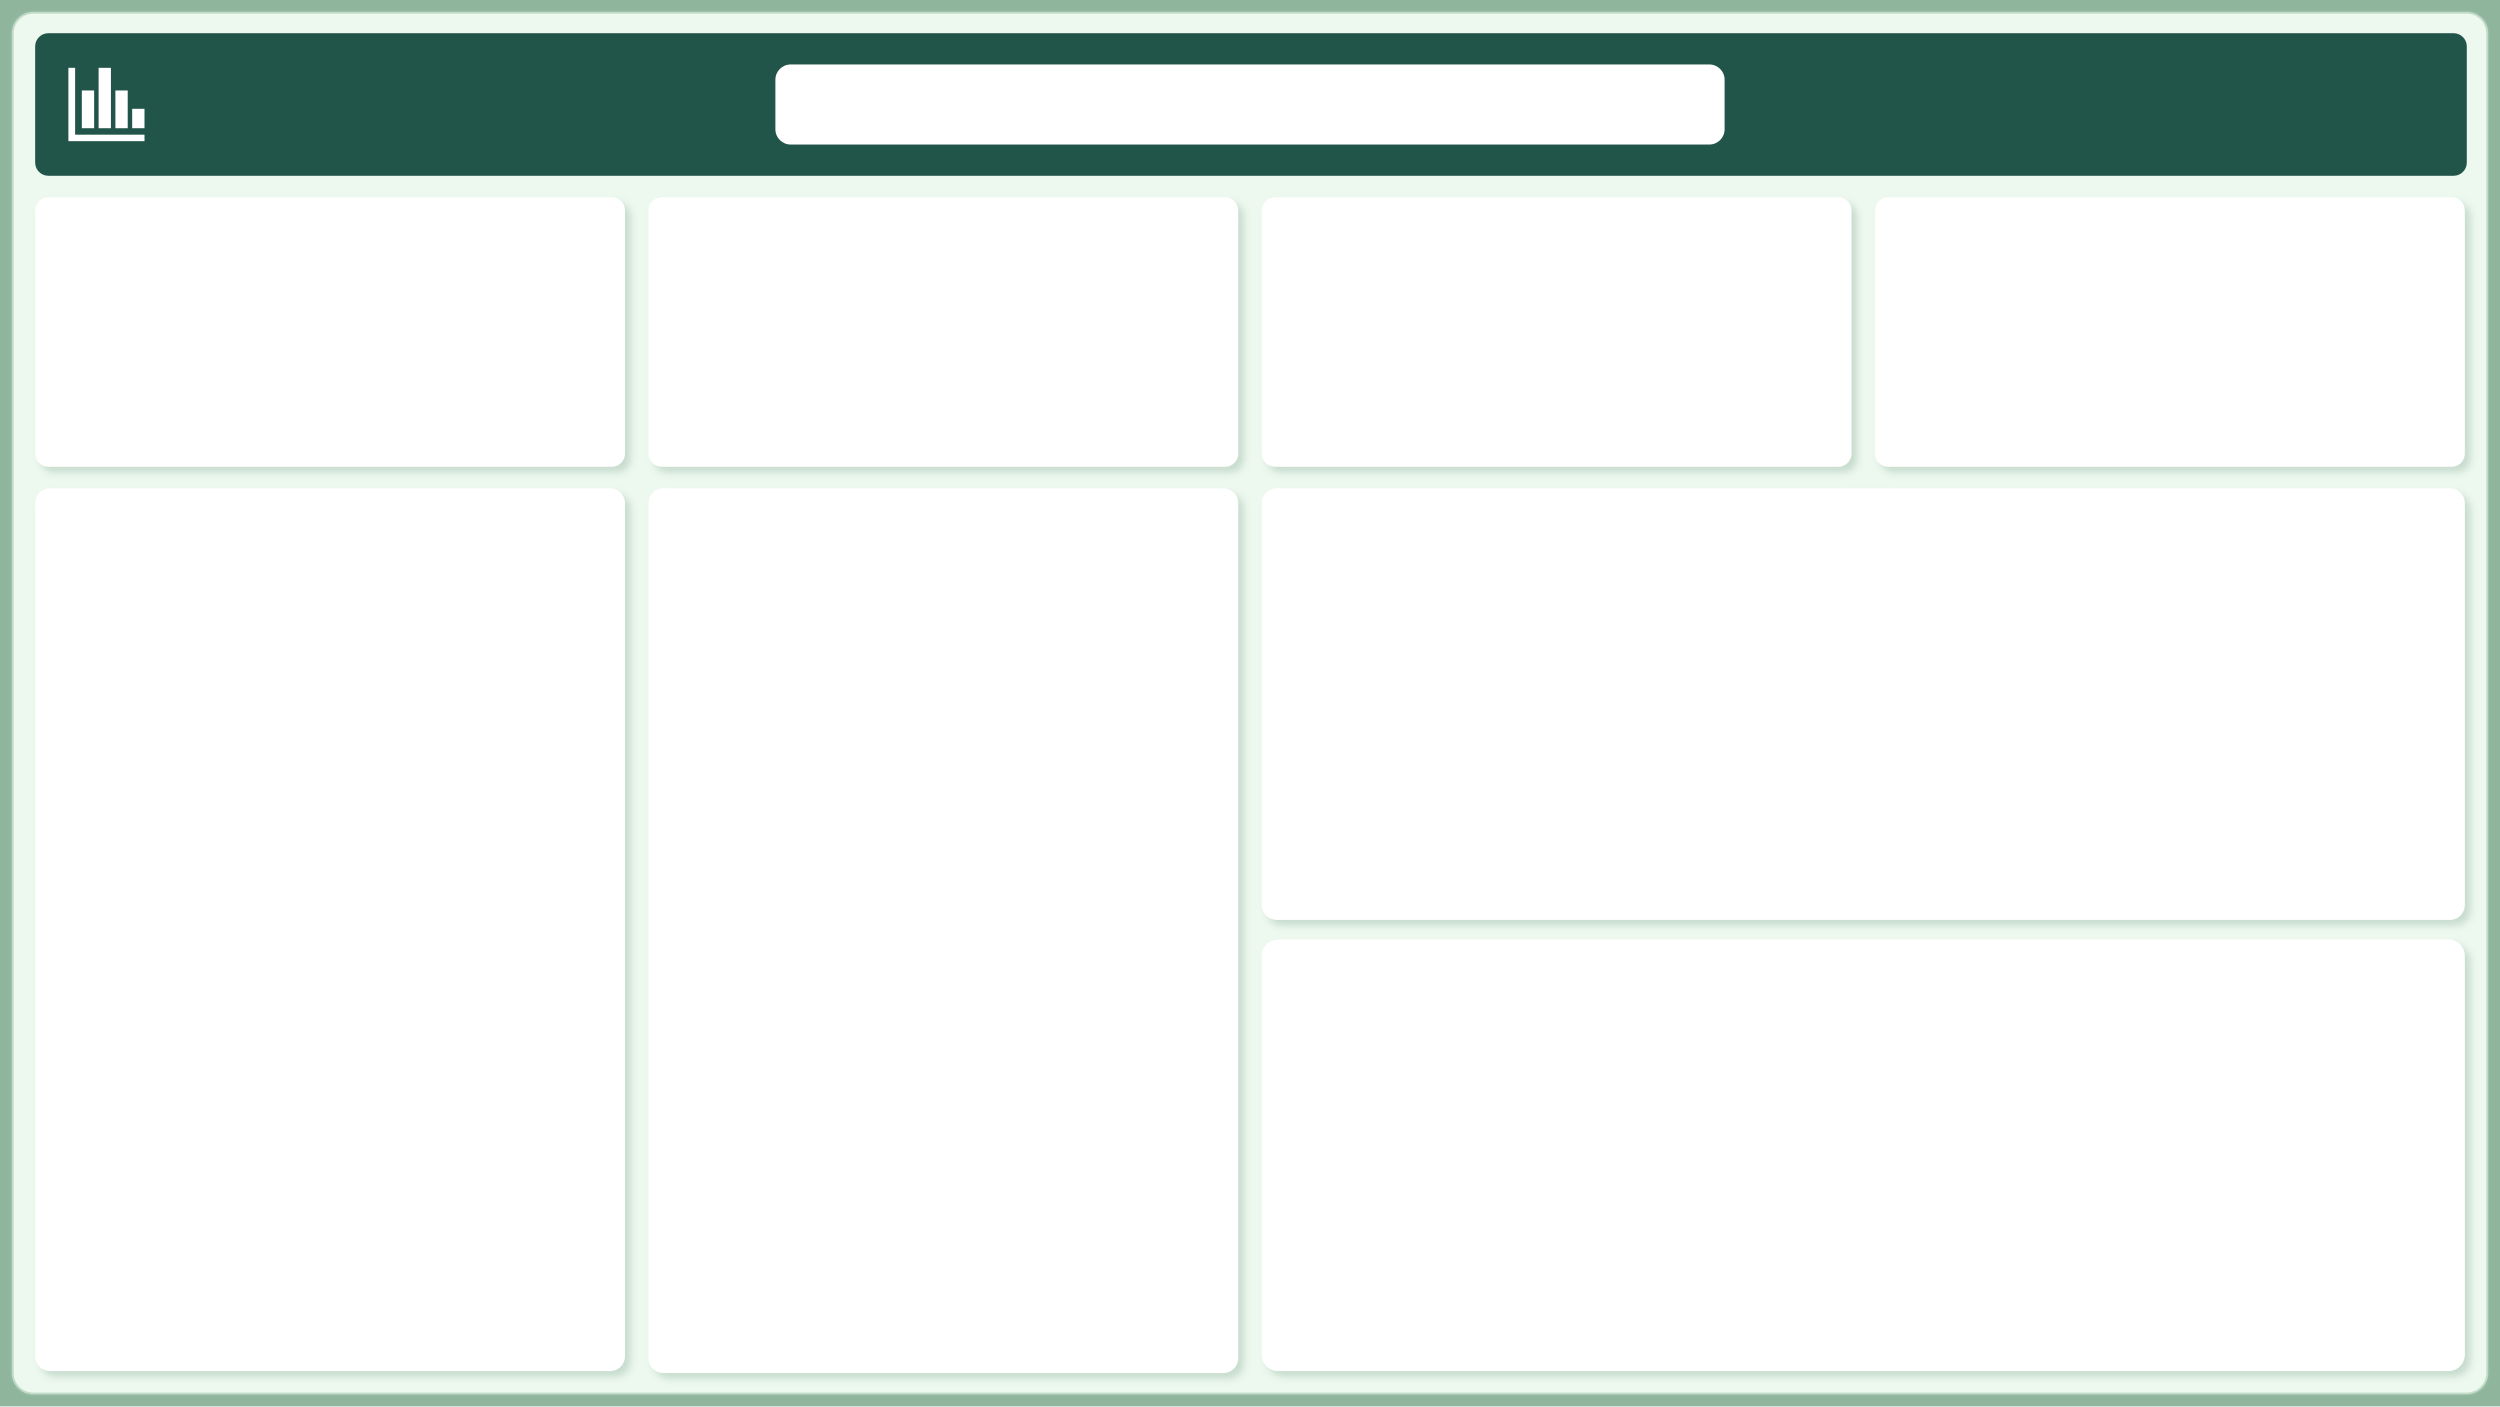
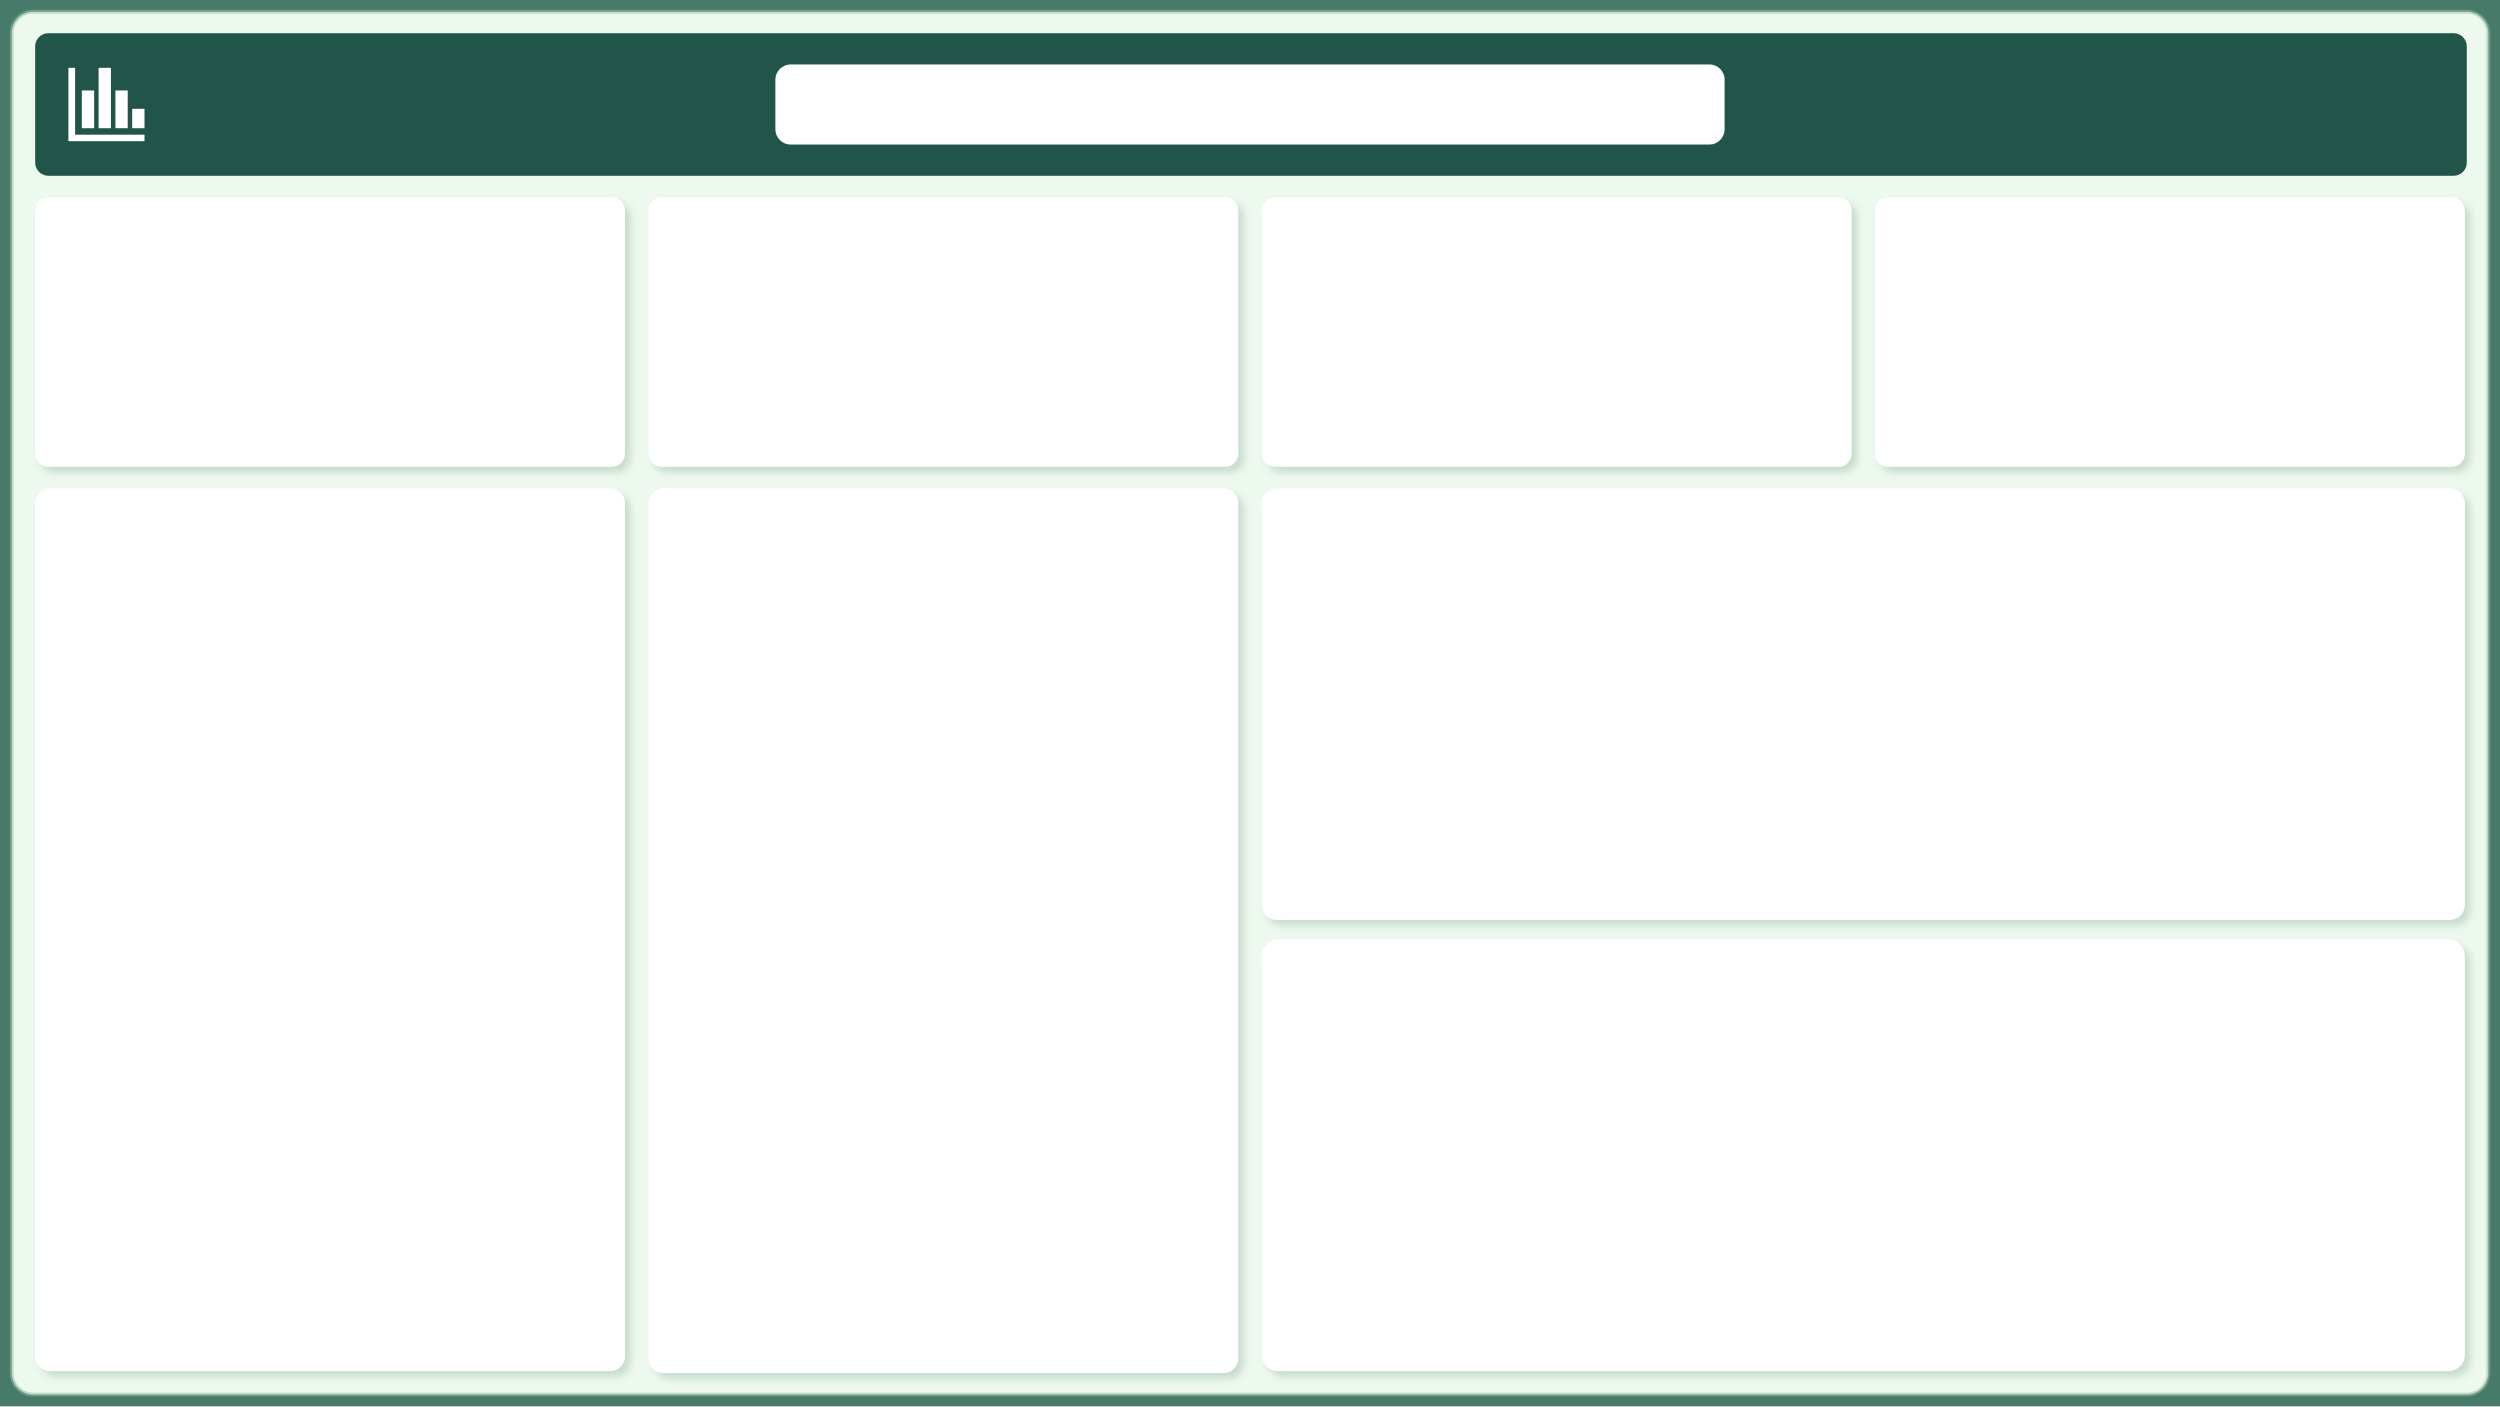
<svg xmlns="http://www.w3.org/2000/svg" width="1280" height="720" overflow="hidden">
  <defs>
    <filter id="fx0" x="-10%" y="-10%" width="120%" height="120%" filterUnits="userSpaceOnUse" primitiveUnits="userSpaceOnUse">
      <feComponentTransfer color-interpolation-filters="sRGB">
        <feFuncR type="discrete" tableValues="0.561 0.561" />
        <feFuncG type="discrete" tableValues="0.71 0.71" />
        <feFuncB type="discrete" tableValues="0.616 0.616" />
        <feFuncA type="linear" slope="0.4" intercept="0" />
      </feComponentTransfer>
      <feGaussianBlur stdDeviation="1.778 1.778" />
    </filter>
    <filter id="fx1" x="-10%" y="-10%" width="120%" height="120%" filterUnits="userSpaceOnUse" primitiveUnits="userSpaceOnUse">
      <feComponentTransfer color-interpolation-filters="sRGB">
        <feFuncR type="discrete" tableValues="0.561 0.561" />
        <feFuncG type="discrete" tableValues="0.71 0.71" />
        <feFuncB type="discrete" tableValues="0.616 0.616" />
        <feFuncA type="linear" slope="0.4" intercept="0" />
      </feComponentTransfer>
      <feGaussianBlur stdDeviation="1.778 1.778" />
    </filter>
    <filter id="fx2" x="-10%" y="-10%" width="120%" height="120%" filterUnits="userSpaceOnUse" primitiveUnits="userSpaceOnUse">
      <feComponentTransfer color-interpolation-filters="sRGB">
        <feFuncR type="discrete" tableValues="0.561 0.561" />
        <feFuncG type="discrete" tableValues="0.71 0.71" />
        <feFuncB type="discrete" tableValues="0.616 0.616" />
        <feFuncA type="linear" slope="0.4" intercept="0" />
      </feComponentTransfer>
      <feGaussianBlur stdDeviation="1.778 1.778" />
    </filter>
    <filter id="fx3" x="-10%" y="-10%" width="120%" height="120%" filterUnits="userSpaceOnUse" primitiveUnits="userSpaceOnUse">
      <feComponentTransfer color-interpolation-filters="sRGB">
        <feFuncR type="discrete" tableValues="0.561 0.561" />
        <feFuncG type="discrete" tableValues="0.71 0.71" />
        <feFuncB type="discrete" tableValues="0.616 0.616" />
        <feFuncA type="linear" slope="0.4" intercept="0" />
      </feComponentTransfer>
      <feGaussianBlur stdDeviation="1.778 1.778" />
    </filter>
    <filter id="fx4" x="-10%" y="-10%" width="120%" height="120%" filterUnits="userSpaceOnUse" primitiveUnits="userSpaceOnUse">
      <feComponentTransfer color-interpolation-filters="sRGB">
        <feFuncR type="discrete" tableValues="0.561 0.561" />
        <feFuncG type="discrete" tableValues="0.71 0.71" />
        <feFuncB type="discrete" tableValues="0.616 0.616" />
        <feFuncA type="linear" slope="0.4" intercept="0" />
      </feComponentTransfer>
      <feGaussianBlur stdDeviation="1.778 1.778" />
    </filter>
    <filter id="fx5" x="-10%" y="-10%" width="120%" height="120%" filterUnits="userSpaceOnUse" primitiveUnits="userSpaceOnUse">
      <feComponentTransfer color-interpolation-filters="sRGB">
        <feFuncR type="discrete" tableValues="0.561 0.561" />
        <feFuncG type="discrete" tableValues="0.71 0.71" />
        <feFuncB type="discrete" tableValues="0.616 0.616" />
        <feFuncA type="linear" slope="0.4" intercept="0" />
      </feComponentTransfer>
      <feGaussianBlur stdDeviation="1.778 1.778" />
    </filter>
    <filter id="fx6" x="-10%" y="-10%" width="120%" height="120%" filterUnits="userSpaceOnUse" primitiveUnits="userSpaceOnUse">
      <feComponentTransfer color-interpolation-filters="sRGB">
        <feFuncR type="discrete" tableValues="0.561 0.561" />
        <feFuncG type="discrete" tableValues="0.71 0.71" />
        <feFuncB type="discrete" tableValues="0.616 0.616" />
        <feFuncA type="linear" slope="0.4" intercept="0" />
      </feComponentTransfer>
      <feGaussianBlur stdDeviation="1.778 1.778" />
    </filter>
    <filter id="fx7" x="-10%" y="-10%" width="120%" height="120%" filterUnits="userSpaceOnUse" primitiveUnits="userSpaceOnUse">
      <feComponentTransfer color-interpolation-filters="sRGB">
        <feFuncR type="discrete" tableValues="0.561 0.561" />
        <feFuncG type="discrete" tableValues="0.71 0.71" />
        <feFuncB type="discrete" tableValues="0.616 0.616" />
        <feFuncA type="linear" slope="0.4" intercept="0" />
      </feComponentTransfer>
      <feGaussianBlur stdDeviation="1.778 1.778" />
    </filter>
  </defs>
  <g>
-     <rect x="0" y="0" width="1280" height="720" fill="#8FB59D" />
+     <rect x="0" y="0" width="1280" height="720" fill="#477A69" />
    <path d="M6 16.995C6 10.923 10.923 6 16.995 6L1263 6C1269.08 6 1274 10.923 1274 16.995L1274 703.005C1274 709.077 1269.08 714 1263 714L16.995 714C10.923 714 6 709.077 6 703.005Z" stroke="#95BDA3" stroke-width="2" stroke-miterlimit="8" stroke-opacity="0.502" fill="#EDF8EE" fill-rule="evenodd" />
    <path d="M18 23.76C18 20.027 21.027 17 24.76 17L1256.24 17C1259.97 17 1263 20.027 1263 23.76L1263 83.24C1263 86.973 1259.97 90 1256.24 90L24.76 90C21.027 90 18 86.973 18 83.24Z" fill="#22554A" fill-rule="evenodd" />
    <g filter="url(#fx0)" transform="translate(14 97)">
      <g>
        <path d="M6.828 13.593C6.828 9.857 9.857 6.828 13.593 6.828L302.064 6.828C305.8 6.828 308.828 9.857 308.828 13.593L308.828 138.064C308.828 141.8 305.8 144.828 302.064 144.828L13.593 144.828C9.857 144.828 6.828 141.8 6.828 138.064Z" fill="#FFFFFF" fill-rule="evenodd" />
      </g>
    </g>
    <path d="M18 107.765C18 104.029 21.029 101 24.765 101L313.235 101C316.971 101 320 104.029 320 107.765L320 232.235C320 235.971 316.971 239 313.235 239L24.765 239C21.029 239 18 235.971 18 232.235Z" fill="#FFFFFF" fill-rule="evenodd" />
    <g filter="url(#fx1)" transform="translate(956 97)">
      <g>
        <path d="M6.828 13.593C6.828 9.857 9.857 6.828 13.593 6.828L302.064 6.828C305.8 6.828 308.828 9.857 308.828 13.593L308.828 138.064C308.828 141.8 305.8 144.828 302.064 144.828L13.593 144.828C9.857 144.828 6.828 141.8 6.828 138.064Z" fill="#FFFFFF" fill-rule="evenodd" />
      </g>
    </g>
    <path d="M960 107.765C960 104.029 963.029 101 966.765 101L1255.24 101C1258.97 101 1262 104.029 1262 107.765L1262 232.235C1262 235.971 1258.97 239 1255.24 239L966.765 239C963.029 239 960 235.971 960 232.235Z" fill="#FFFFFF" fill-rule="evenodd" />
    <g filter="url(#fx2)" transform="translate(328 97)">
      <g>
        <path d="M6.828 13.593C6.828 9.857 9.857 6.828 13.593 6.828L302.064 6.828C305.8 6.828 308.828 9.857 308.828 13.593L308.828 138.064C308.828 141.8 305.8 144.828 302.064 144.828L13.593 144.828C9.857 144.828 6.828 141.8 6.828 138.064Z" fill="#FFFFFF" fill-rule="evenodd" />
      </g>
    </g>
    <path d="M332 107.765C332 104.029 335.029 101 338.765 101L627.235 101C630.971 101 634 104.029 634 107.765L634 232.235C634 235.971 630.971 239 627.235 239L338.765 239C335.029 239 332 235.971 332 232.235Z" fill="#FFFFFF" fill-rule="evenodd" />
    <g filter="url(#fx3)" transform="translate(642 97)">
      <g>
        <path d="M6.828 13.593C6.828 9.857 9.857 6.828 13.593 6.828L302.064 6.828C305.8 6.828 308.828 9.857 308.828 13.593L308.828 138.064C308.828 141.8 305.8 144.828 302.064 144.828L13.593 144.828C9.857 144.828 6.828 141.8 6.828 138.064Z" fill="#FFFFFF" fill-rule="evenodd" />
      </g>
    </g>
    <path d="M646 107.765C646 104.029 649.029 101 652.765 101L941.235 101C944.971 101 948 104.029 948 107.765L948 232.235C948 235.971 944.971 239 941.235 239L652.765 239C649.029 239 646 235.971 646 232.235Z" fill="#FFFFFF" fill-rule="evenodd" />
    <g filter="url(#fx4)" transform="translate(14 246)">
      <g>
        <path d="M6.828 14.442C6.828 10.237 10.237 6.828 14.442 6.828L301.215 6.828C305.42 6.828 308.828 10.237 308.828 14.442L308.828 451.215C308.828 455.42 305.42 458.828 301.215 458.828L14.442 458.828C10.237 458.828 6.828 455.42 6.828 451.215Z" fill="#FFFFFF" fill-rule="evenodd" />
      </g>
    </g>
    <path d="M18 257.613C18 253.409 21.409 250 25.613 250L312.387 250C316.591 250 320 253.409 320 257.613L320 694.387C320 698.591 316.591 702 312.387 702L25.613 702C21.409 702 18 698.591 18 694.387Z" fill="#FFFFFF" fill-rule="evenodd" />
    <g filter="url(#fx5)" transform="translate(328 246)">
      <g>
        <path d="M6.828 14.442C6.828 10.237 10.237 6.828 14.442 6.828L301.215 6.828C305.42 6.828 308.828 10.237 308.828 14.442L308.828 452.215C308.828 456.42 305.42 459.828 301.215 459.828L14.442 459.828C10.237 459.828 6.828 456.42 6.828 452.215Z" fill="#FFFFFF" fill-rule="evenodd" />
      </g>
    </g>
    <path d="M332 257.613C332 253.409 335.409 250 339.613 250L626.387 250C630.591 250 634 253.409 634 257.613L634 695.387C634 699.591 630.591 703 626.387 703L339.613 703C335.409 703 332 699.591 332 695.387Z" fill="#FFFFFF" fill-rule="evenodd" />
    <path d="M397 40.822C397 36.502 400.502 33 404.822 33L875.178 33C879.498 33 883 36.502 883 40.822L883 66.178C883 70.498 879.498 74 875.178 74L404.822 74C400.502 74 397 70.498 397 66.178Z" fill="#FFFFFF" fill-rule="evenodd" />
    <g filter="url(#fx6)" transform="translate(642 246)">
      <g>
        <path d="M6.828 14.462C6.828 10.246 10.246 6.828 14.462 6.828L615.195 6.828C619.411 6.828 622.828 10.246 622.828 14.462L622.828 220.195C622.828 224.411 619.411 227.828 615.195 227.828L14.462 227.828C10.246 227.828 6.828 224.411 6.828 220.195Z" fill="#FFFFFF" fill-rule="evenodd" />
      </g>
    </g>
    <path d="M646 257.633C646 253.418 649.418 250 653.633 250L1254.37 250C1258.58 250 1262 253.418 1262 257.633L1262 463.367C1262 467.582 1258.58 471 1254.37 471L653.633 471C649.418 471 646 467.582 646 463.367Z" fill="#FFFFFF" fill-rule="evenodd" />
    <g filter="url(#fx7)" transform="translate(642 477)">
      <g>
        <path d="M6.828 15.264C6.828 10.605 10.605 6.828 15.264 6.828L614.393 6.828C619.052 6.828 622.828 10.605 622.828 15.264L622.828 219.393C622.828 224.052 619.052 227.828 614.393 227.828L15.264 227.828C10.605 227.828 6.828 224.052 6.828 219.393Z" fill="#FFFFFF" fill-rule="evenodd" />
      </g>
    </g>
    <path d="M646 489.436C646 484.777 649.777 481 654.436 481L1253.56 481C1258.22 481 1262 484.777 1262 489.436L1262 693.564C1262 698.223 1258.22 702 1253.56 702L654.436 702C649.777 702 646 698.223 646 693.564Z" fill="#FFFFFF" fill-rule="evenodd" />
    <g>
      <g>
        <g>
          <path d="M11.042 7.729 7.729 7.729 7.729 45.271 45.271 45.271 45.271 41.958 11.042 41.958Z" fill="#FFFFFF" transform="matrix(1.03774 0 0 1 27 27)" />
          <path d="M14.354 19.323 20.427 19.323 20.427 38.646 14.354 38.646Z" fill="#FFFFFF" transform="matrix(1.03774 0 0 1 27 27)" />
          <path d="M22.635 7.729 28.708 7.729 28.708 38.646 22.635 38.646Z" fill="#FFFFFF" transform="matrix(1.03774 0 0 1 27 27)" />
          <path d="M30.917 19.323 36.99 19.323 36.99 38.646 30.917 38.646Z" fill="#FFFFFF" transform="matrix(1.03774 0 0 1 27 27)" />
          <path d="M39.198 28.708 45.271 28.708 45.271 38.646 39.198 38.646Z" fill="#FFFFFF" transform="matrix(1.03774 0 0 1 27 27)" />
        </g>
      </g>
    </g>
  </g>
</svg>
